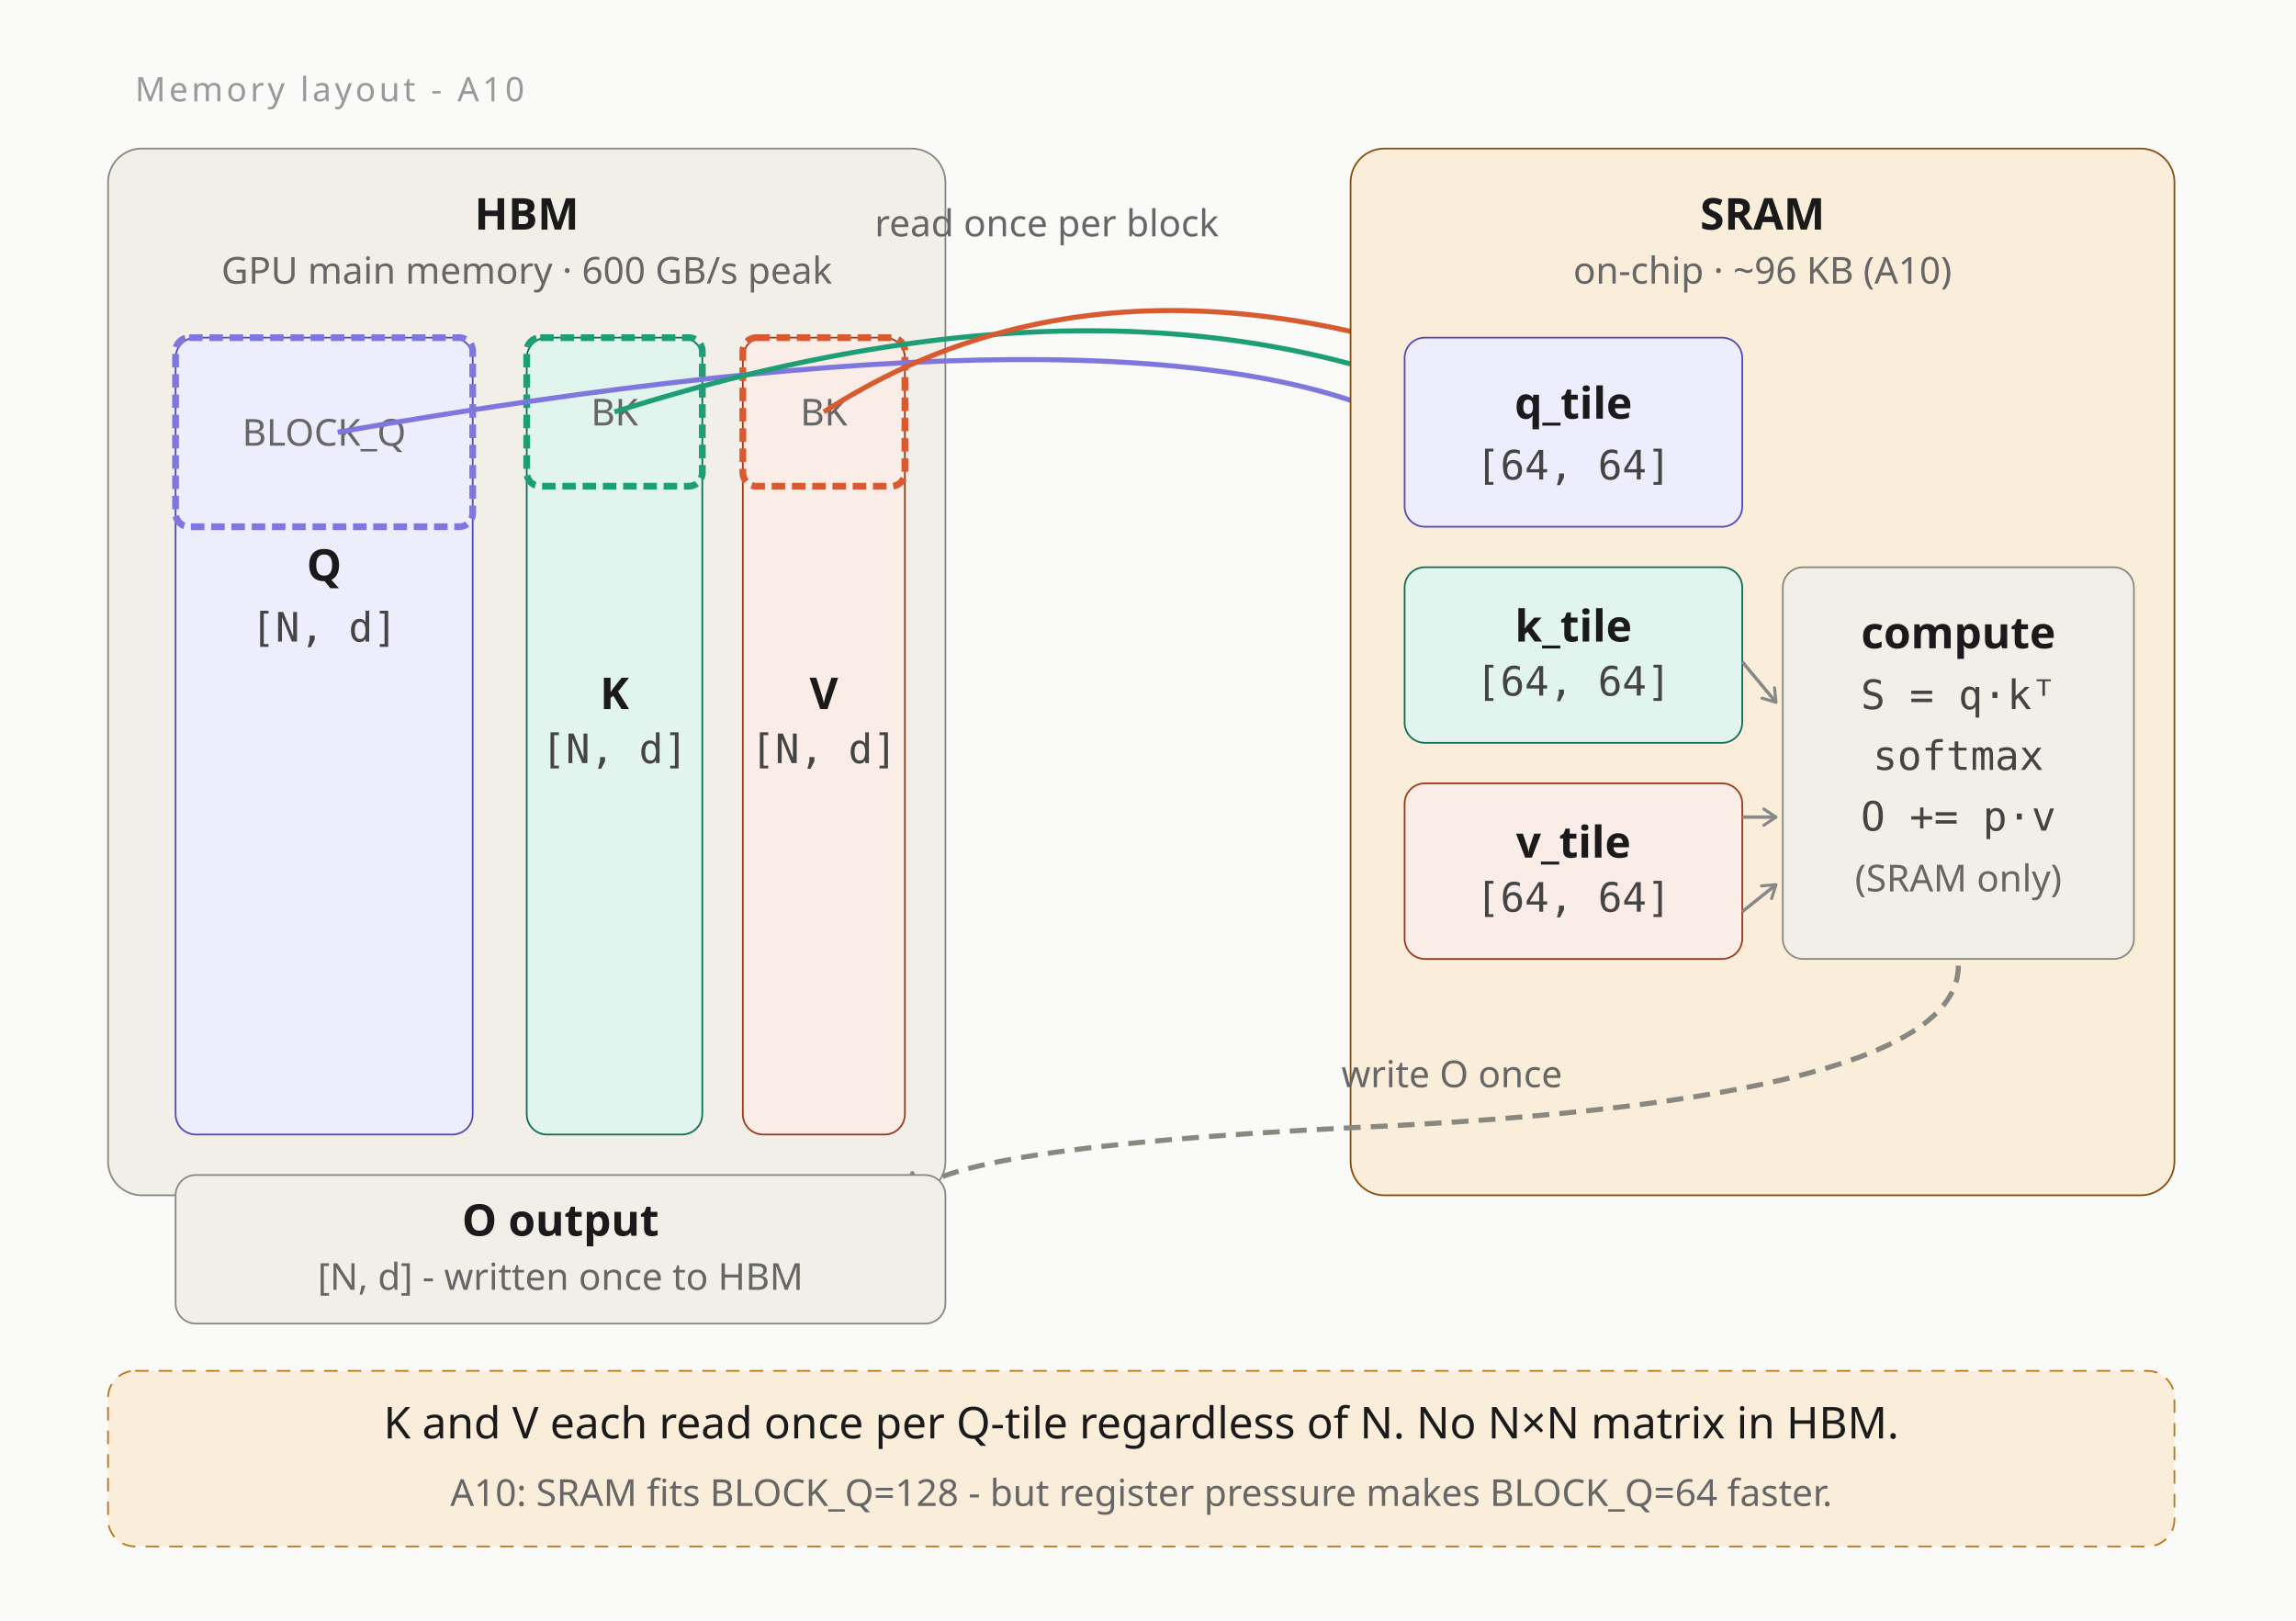
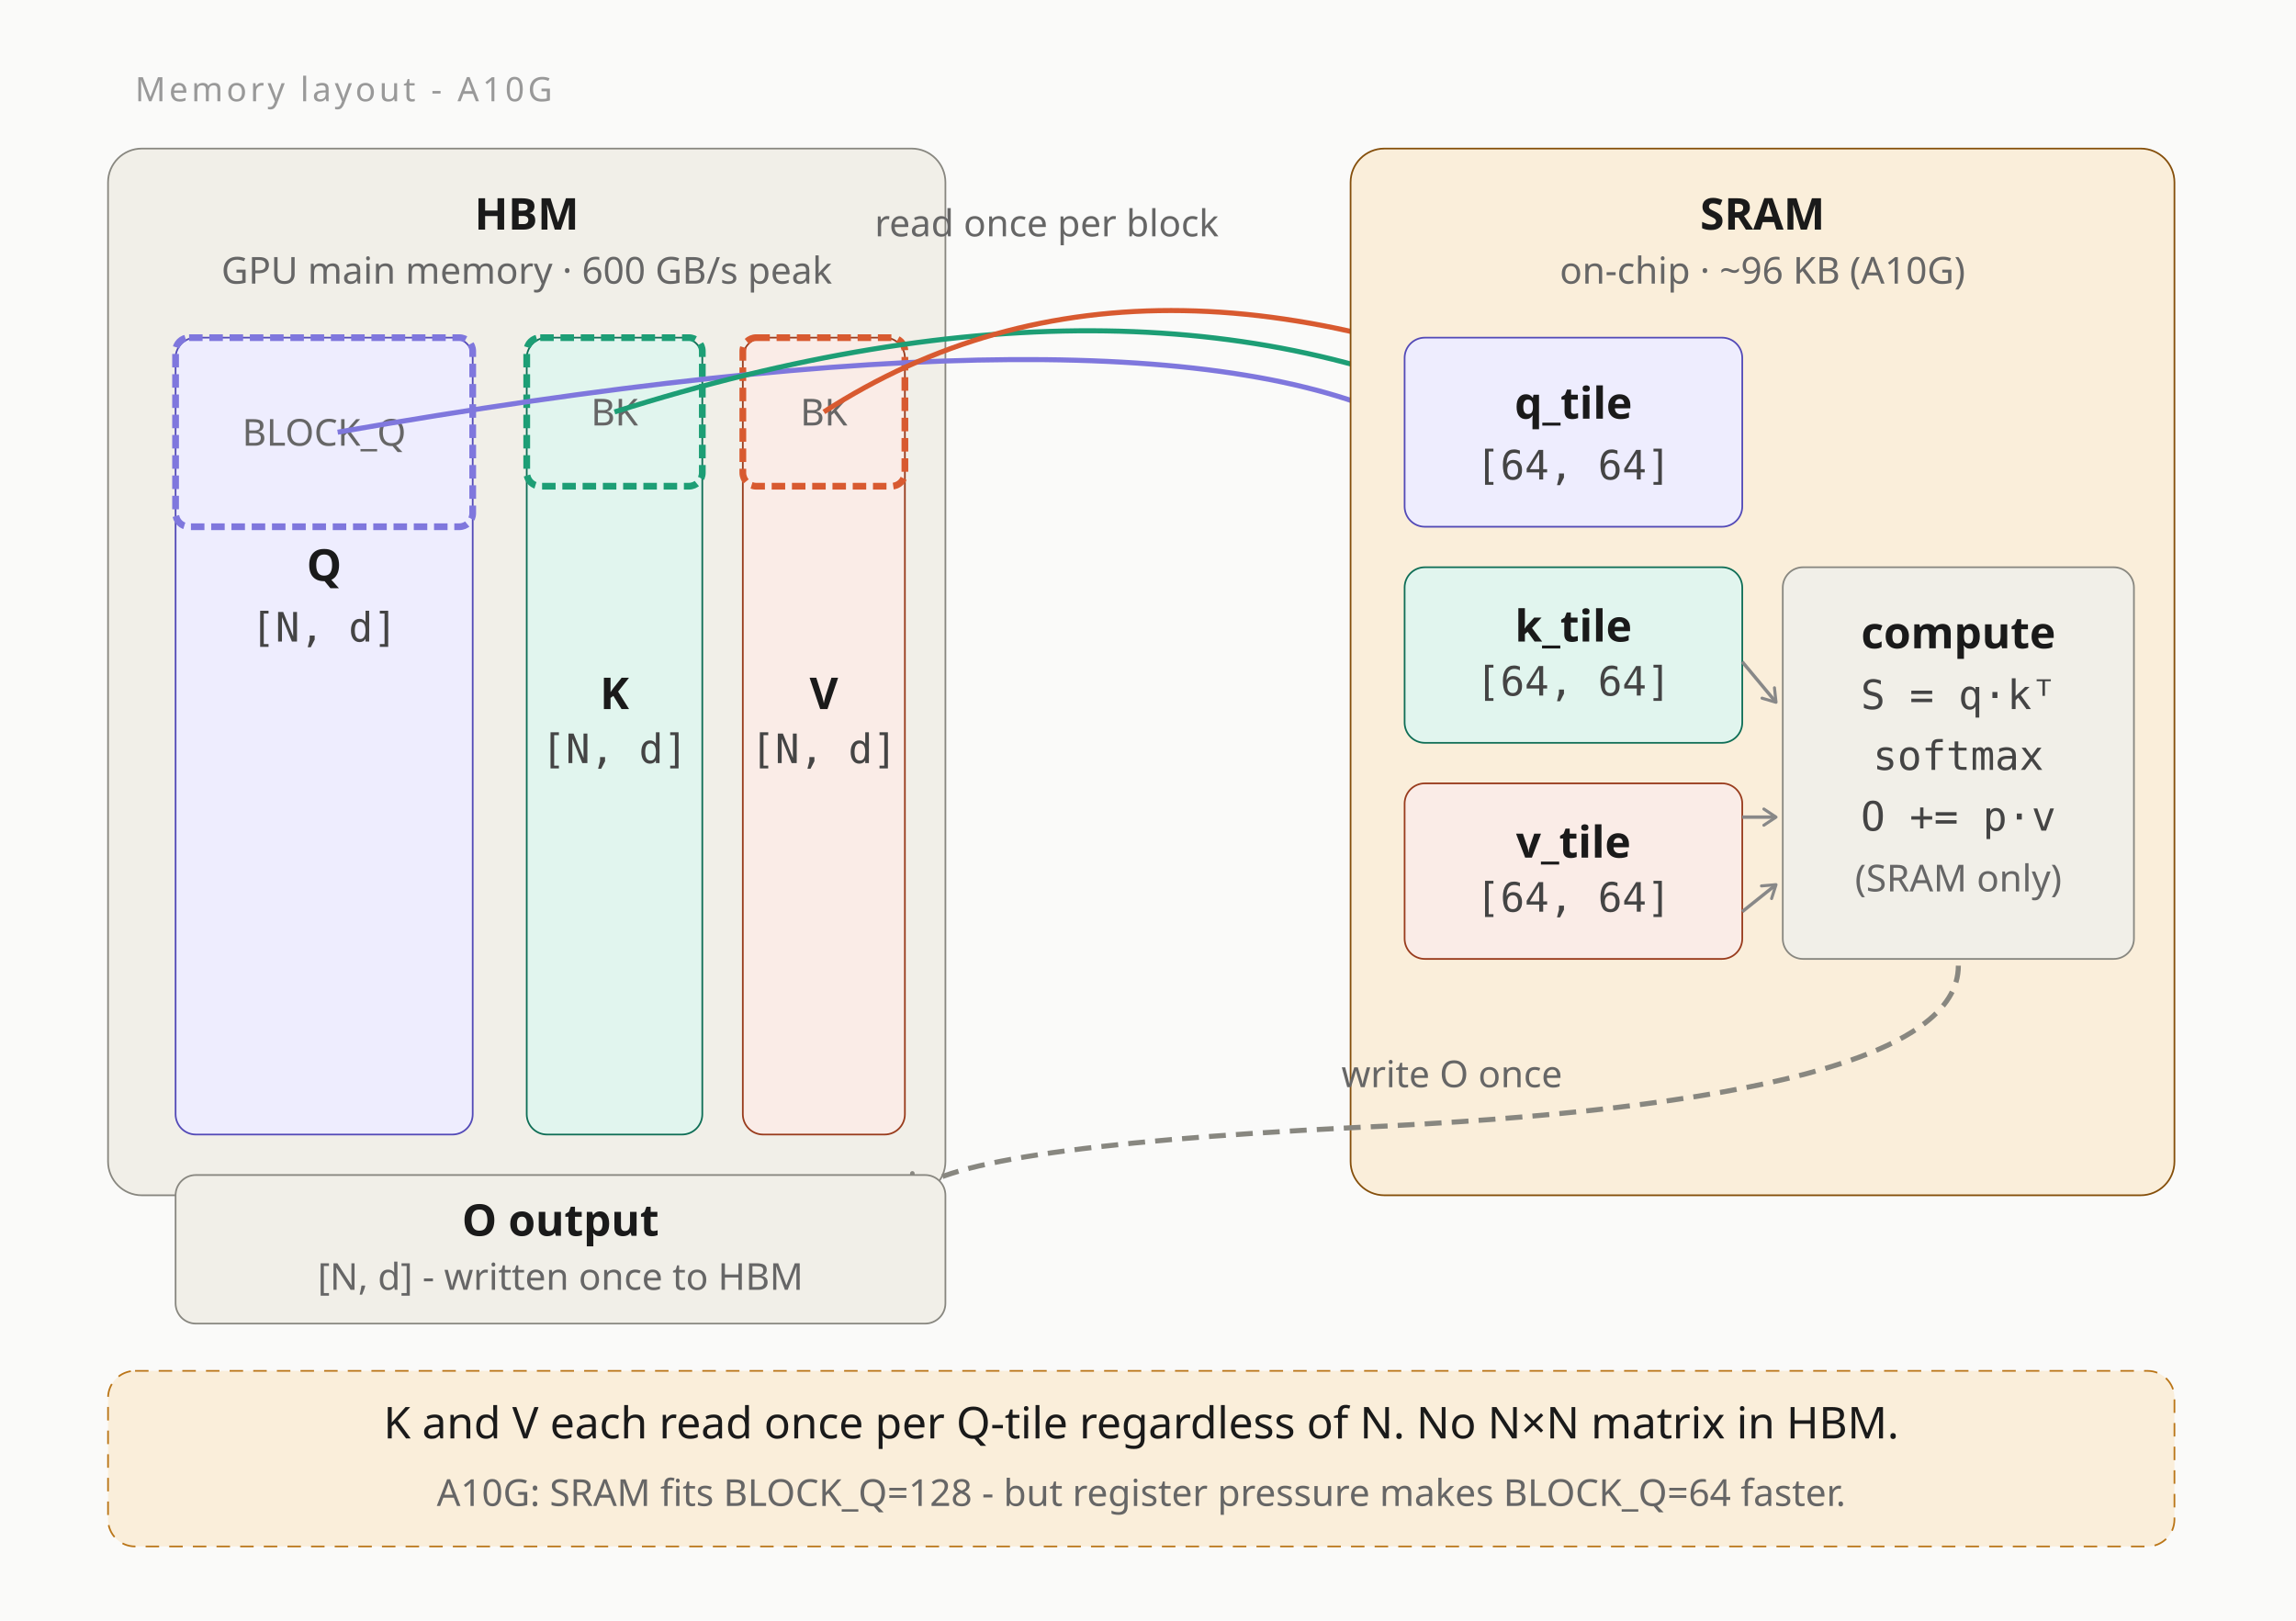
<svg xmlns="http://www.w3.org/2000/svg" width="680" viewBox="0 0 680 480" role="img">
  <defs>
    <marker id="arrow" viewBox="0 0 10 10" refX="8" refY="5" markerWidth="6" markerHeight="6" orient="auto-start-reverse">
      <path d="M2 1L8 5L2 9" fill="none" stroke="context-stroke" stroke-width="1.5" stroke-linecap="round" stroke-linejoin="round" />
    </marker>
    <style>
      text { font-family: system-ui, sans-serif; fill: #1a1a1a; }
      .label-sm { font-size: 11px; fill: #666; }
      .label-md { font-size: 13px; fill: #1a1a1a; }
      .label-bold { font-size: 13px; font-weight: 600; fill: #1a1a1a; }
      .label-mono { font-size: 12px; font-family: monospace; fill: #444; }
      .section-tag { font-size: 10px; letter-spacing: 0.1em; fill: #999; text-transform: uppercase; }
    </style>
  </defs>
  <rect width="680" height="480" fill="#fafaf9" />
-   <text class="section-tag" x="40" y="30">Memory layout - A10</text>
+   <text class="section-tag" x="40" y="30">Memory layout - A10G</text>
  <rect x="32" y="44" width="248" height="310" rx="10" fill="#f1efe8" stroke="#888780" stroke-width="0.5" />
  <text class="label-bold" x="156" y="68" text-anchor="middle">HBM</text>
  <text class="label-sm" x="156" y="84" text-anchor="middle">GPU main memory · 600 GB/s peak</text>
  <rect x="52" y="100" width="88" height="236" rx="6" fill="#eeedfe" stroke="#534AB7" stroke-width="0.5" />
  <text class="label-bold" x="96" y="172" text-anchor="middle" fill="#3C3489">Q</text>
  <text class="label-mono" x="96" y="190" text-anchor="middle" fill="#534AB7">[N, d]</text>
  <rect x="52" y="100" width="88" height="56" rx="4" fill="none" stroke="#7F77DD" stroke-width="2" stroke-dasharray="4 2" />
  <text class="label-sm" x="96" y="132" text-anchor="middle" fill="#534AB7">BLOCK_Q</text>
  <rect x="156" y="100" width="52" height="236" rx="6" fill="#e1f5ee" stroke="#0F6E56" stroke-width="0.5" />
  <text class="label-bold" x="182" y="210" text-anchor="middle" fill="#085041">K</text>
  <text class="label-mono" x="182" y="226" text-anchor="middle" fill="#0F6E56">[N, d]</text>
  <rect x="156" y="100" width="52" height="44" rx="4" fill="none" stroke="#1D9E75" stroke-width="2" stroke-dasharray="4 2" />
  <text class="label-sm" x="182" y="126" text-anchor="middle" fill="#0F6E56">BK</text>
  <rect x="220" y="100" width="48" height="236" rx="6" fill="#faece7" stroke="#993C1D" stroke-width="0.5" />
  <text class="label-bold" x="244" y="210" text-anchor="middle" fill="#712B13">V</text>
  <text class="label-mono" x="244" y="226" text-anchor="middle" fill="#993C1D">[N, d]</text>
  <rect x="220" y="100" width="48" height="44" rx="4" fill="none" stroke="#D85A30" stroke-width="2" stroke-dasharray="4 2" />
  <text class="label-sm" x="244" y="126" text-anchor="middle" fill="#993C1D">BK</text>
  <path d="M 100 128 Q 340 86 418 126" fill="none" stroke="#7F77DD" stroke-width="1.5" marker-end="url(#arrow)" />
  <path d="M 182 122 Q 340 72 448 126" fill="none" stroke="#1D9E75" stroke-width="1.5" marker-end="url(#arrow)" />
  <path d="M 244 122 Q 340 60 478 126" fill="none" stroke="#D85A30" stroke-width="1.5" marker-end="url(#arrow)" />
  <text class="label-sm" x="310" y="70" text-anchor="middle">read once per block</text>
  <rect x="400" y="44" width="244" height="310" rx="10" fill="#faeeda" stroke="#854F0B" stroke-width="0.5" />
  <text class="label-bold" x="522" y="68" text-anchor="middle" fill="#633806">SRAM</text>
-   <text class="label-sm" x="522" y="84" text-anchor="middle" fill="#854F0B">on-chip · ~96 KB (A10)</text>
+   <text class="label-sm" x="522" y="84" text-anchor="middle" fill="#854F0B">on-chip · ~96 KB (A10G)</text>
  <rect x="416" y="100" width="100" height="56" rx="6" fill="#eeedfe" stroke="#534AB7" stroke-width="0.5" />
  <text class="label-bold" x="466" y="124" text-anchor="middle" fill="#3C3489">q_tile</text>
  <text class="label-mono" x="466" y="142" text-anchor="middle" fill="#534AB7">[64, 64]</text>
  <rect x="416" y="168" width="100" height="52" rx="6" fill="#e1f5ee" stroke="#0F6E56" stroke-width="0.5" />
  <text class="label-bold" x="466" y="190" text-anchor="middle" fill="#085041">k_tile</text>
  <text class="label-mono" x="466" y="206" text-anchor="middle" fill="#0F6E56">[64, 64]</text>
  <rect x="416" y="232" width="100" height="52" rx="6" fill="#faece7" stroke="#993C1D" stroke-width="0.5" />
  <text class="label-bold" x="466" y="254" text-anchor="middle" fill="#712B13">v_tile</text>
  <text class="label-mono" x="466" y="270" text-anchor="middle" fill="#993C1D">[64, 64]</text>
  <rect x="528" y="168" width="104" height="116" rx="6" fill="#f1efe8" stroke="#888780" stroke-width="0.5" />
  <text class="label-bold" x="580" y="192" text-anchor="middle" fill="#444">compute</text>
  <text class="label-mono" x="580" y="210" text-anchor="middle">S = q·kᵀ</text>
  <text class="label-mono" x="580" y="228" text-anchor="middle">softmax</text>
  <text class="label-mono" x="580" y="246" text-anchor="middle">O += p·v</text>
  <text class="label-sm" x="580" y="264" text-anchor="middle">(SRAM only)</text>
  <line x1="516" y1="196" x2="526" y2="208" stroke="#888" stroke-width="1" marker-end="url(#arrow)" />
  <line x1="516" y1="242" x2="526" y2="242" stroke="#888" stroke-width="1" marker-end="url(#arrow)" />
  <line x1="516" y1="270" x2="526" y2="262" stroke="#888" stroke-width="1" marker-end="url(#arrow)" />
  <path d="M 580 286 Q 580 326 400 334 Q 280 340 270 354" fill="none" stroke="#888780" stroke-width="1.5" stroke-dasharray="5 3" marker-end="url(#arrow)" />
  <text class="label-sm" x="430" y="322" text-anchor="middle">write O once</text>
  <rect x="52" y="348" width="228" height="44" rx="6" fill="#f1efe8" stroke="#888780" stroke-width="0.5" />
  <text class="label-bold" x="166" y="366" text-anchor="middle">O output</text>
  <text class="label-sm" x="166" y="382" text-anchor="middle">[N, d] - written once to HBM</text>
  <rect x="32" y="406" width="612" height="52" rx="8" fill="#faeeda" stroke="#BA7517" stroke-width="0.5" stroke-dasharray="4 3" />
  <text class="label-md" x="338" y="426" text-anchor="middle" fill="#633806">K and V each read once per Q-tile regardless of N. No N×N matrix in HBM.</text>
-   <text class="label-sm" x="338" y="446" text-anchor="middle" fill="#854F0B">A10: SRAM fits BLOCK_Q=128 - but register pressure makes BLOCK_Q=64 faster.</text>
+   <text class="label-sm" x="338" y="446" text-anchor="middle" fill="#854F0B">A10G: SRAM fits BLOCK_Q=128 - but register pressure makes BLOCK_Q=64 faster.</text>
</svg>
